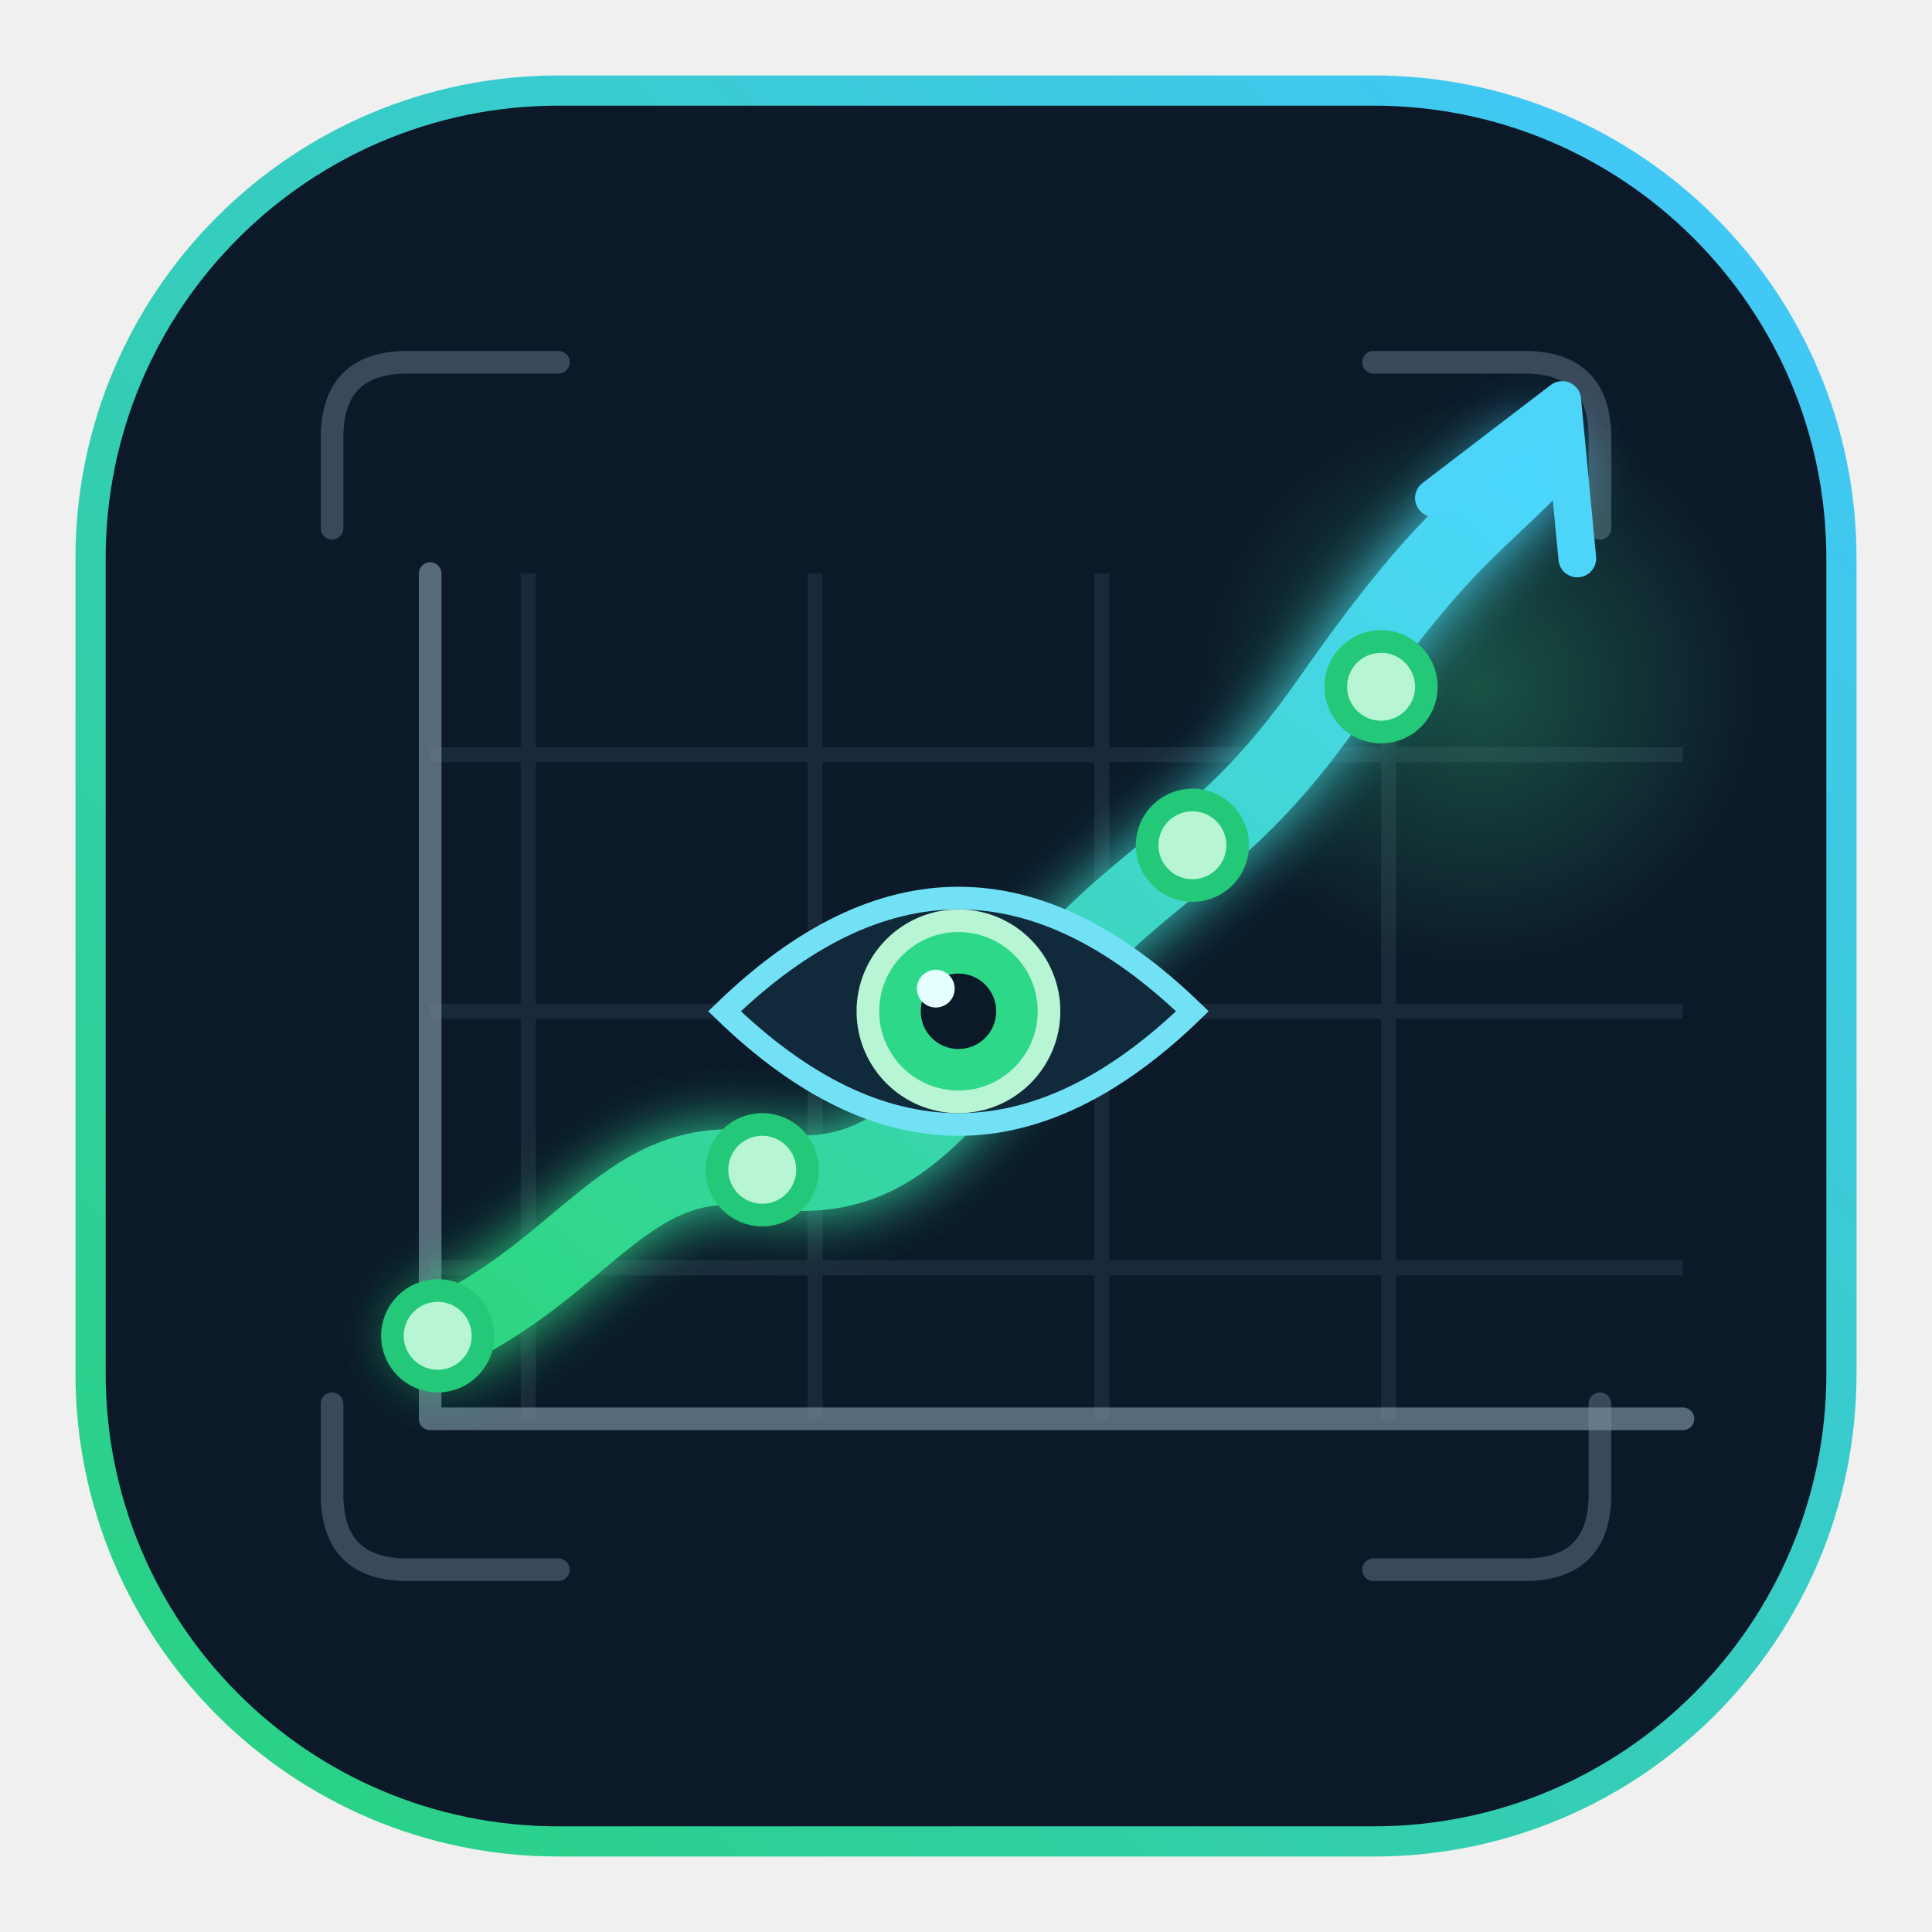
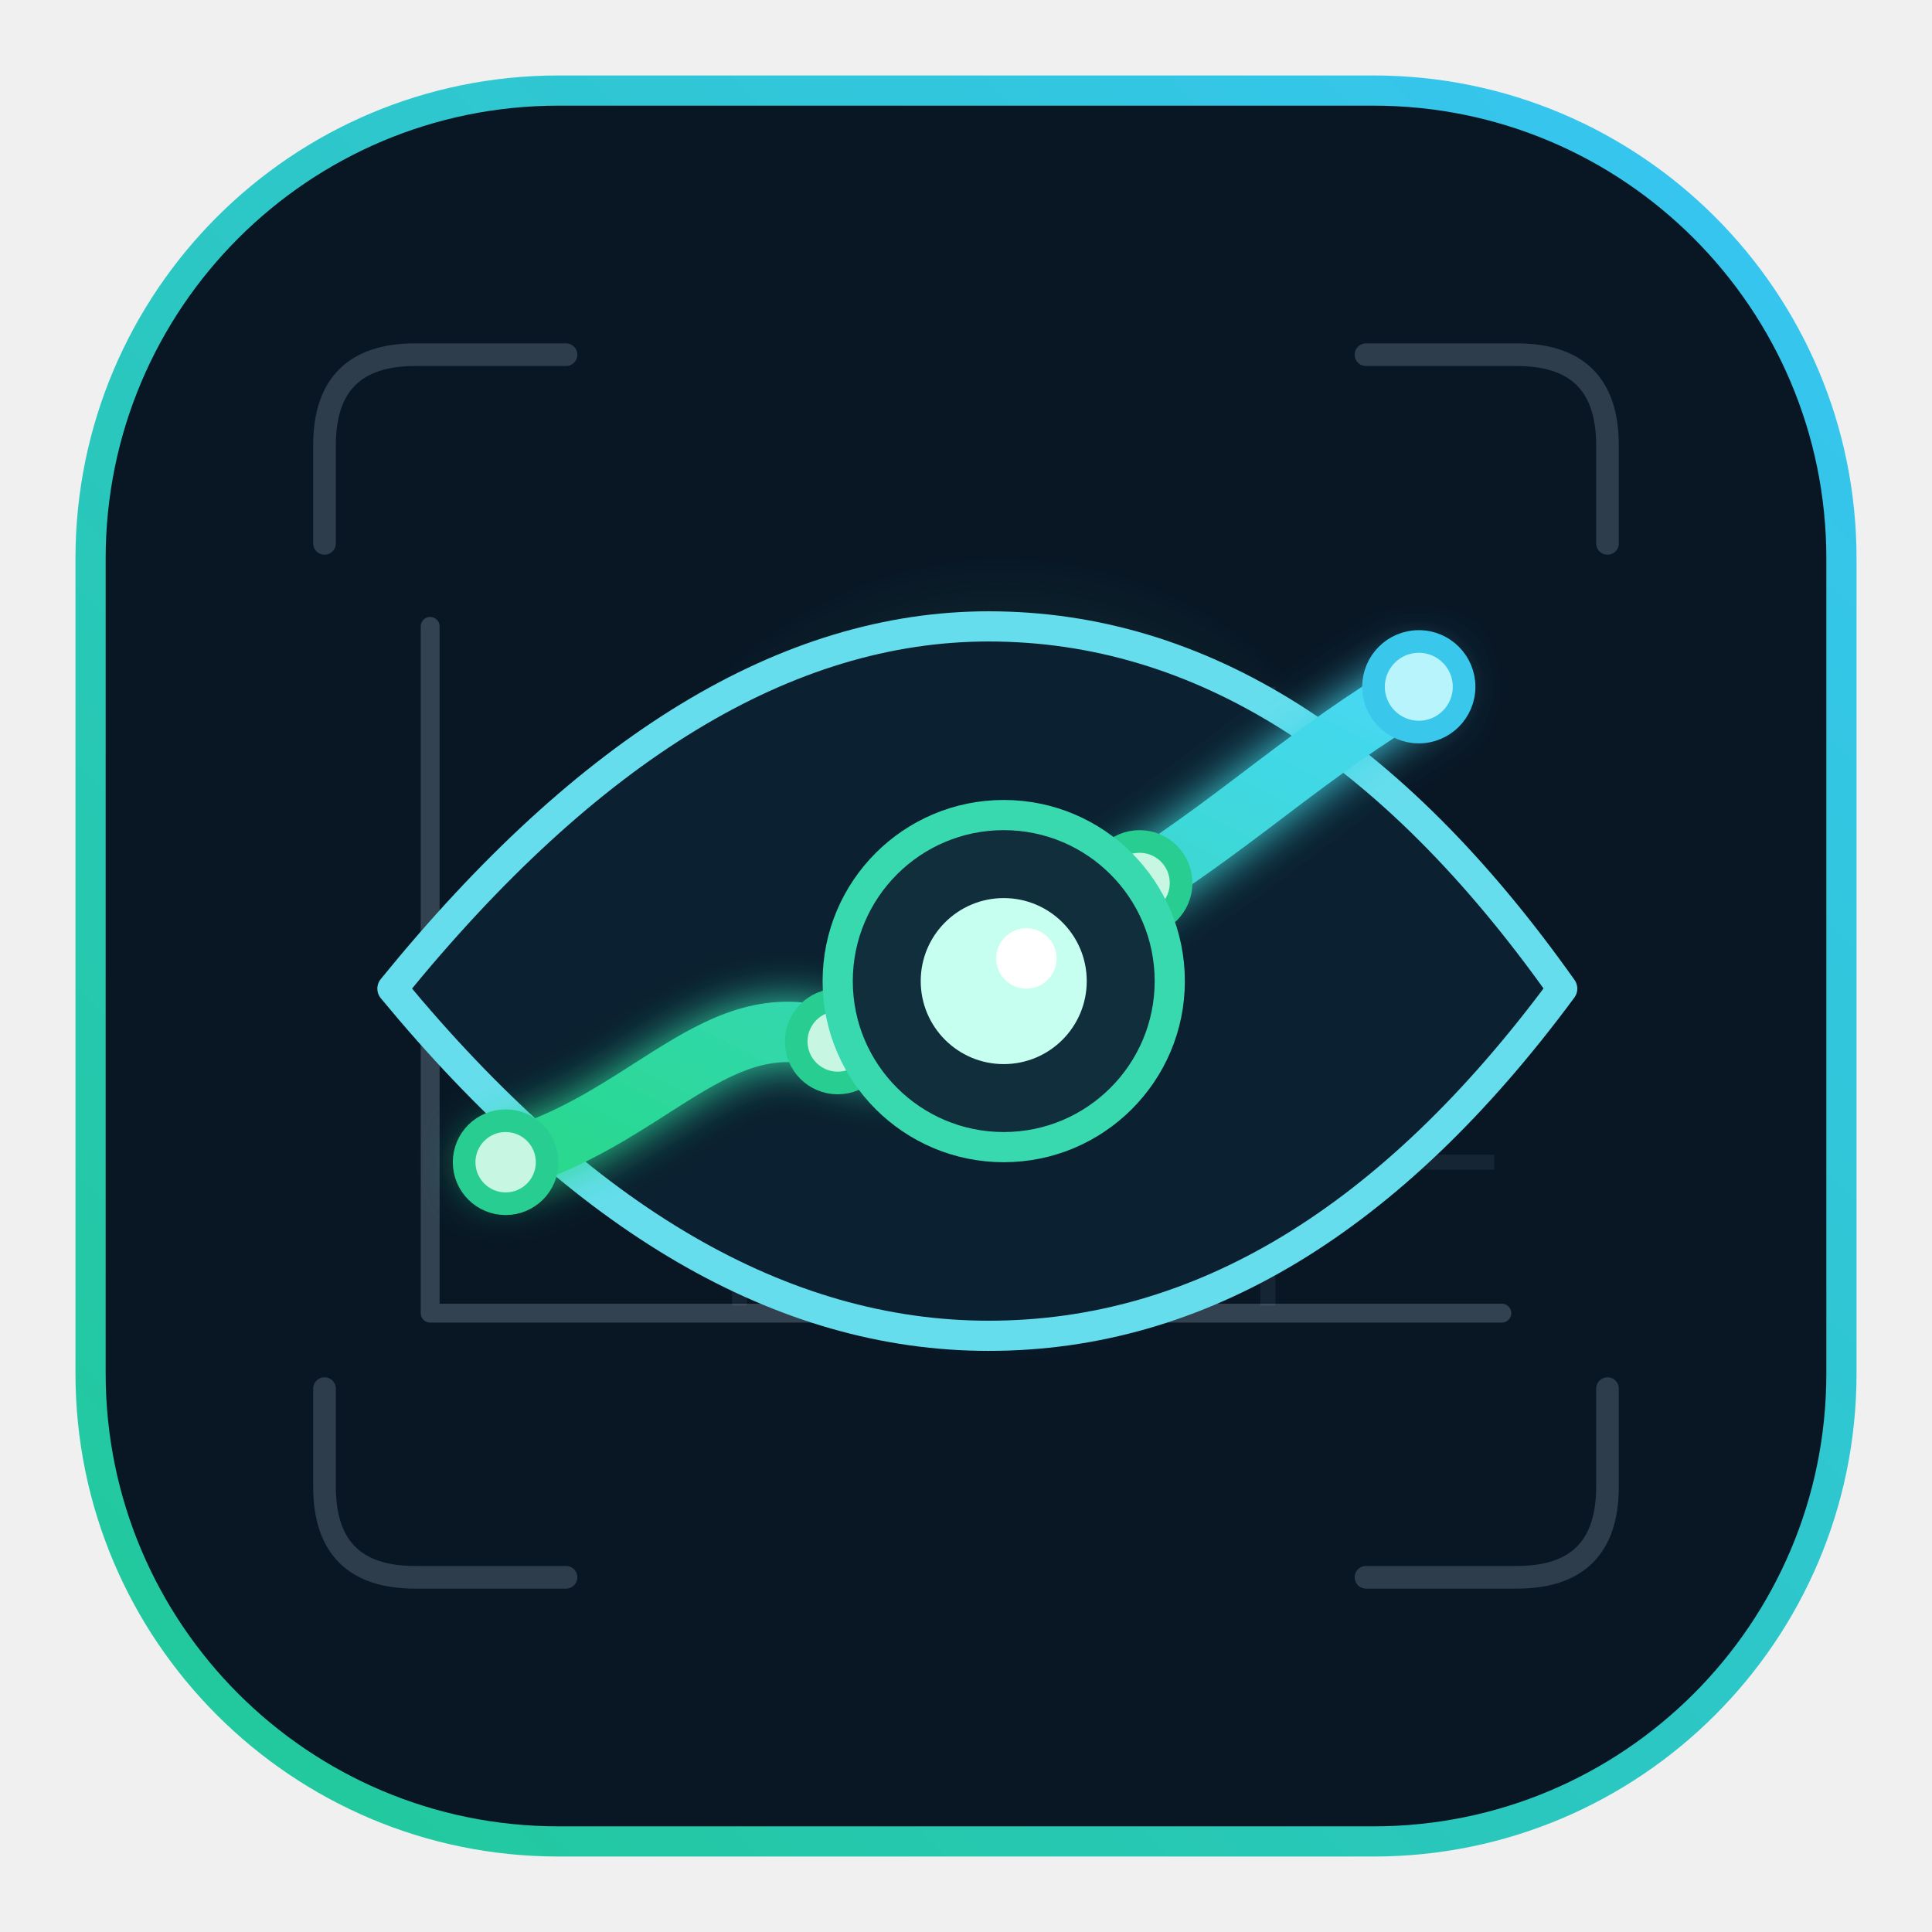
- <svg xmlns="http://www.w3.org/2000/svg" viewBox="0 0 256 256" role="img" aria-label="Ojo de Halcón">
+ <svg xmlns="http://www.w3.org/2000/svg" viewBox="0 0 256 256" role="img" aria-label="Ojo de Halcon">
  <defs>
-     <linearGradient id="frame" x1="0" y1="1" x2="1" y2="0">
-       <stop stop-color="#28d27d" />
-       <stop offset="1" stop-color="#43c7ff" />
+     <linearGradient id="rim" x1="0" y1="1" x2="1" y2="0">
+       <stop stop-color="#20c997" />
+       <stop offset="1" stop-color="#38c5f5" />
    </linearGradient>
-     <linearGradient id="trend" x1="0" y1="1" x2="1" y2="0">
-       <stop stop-color="#2cd67c" />
-       <stop offset="1" stop-color="#4cd6ff" />
+     <linearGradient id="growth" x1="0" y1="1" x2="1" y2="0">
+       <stop stop-color="#28d88b" />
+       <stop offset="1" stop-color="#46d8f5" />
    </linearGradient>
-     <radialGradient id="halo">
-       <stop stop-color="#3bd58a" stop-opacity=".3" />
-       <stop offset="1" stop-color="#3bd58a" stop-opacity="0" />
+     <radialGradient id="iris">
+       <stop stop-color="#39e0ac" stop-opacity=".30" />
+       <stop offset="1" stop-color="#39e0ac" stop-opacity="0" />
    </radialGradient>
-     <filter id="glow" x="-40%" y="-40%" width="180%" height="180%">
-       <feGaussianBlur stdDeviation="4" result="b" />
+     <filter id="softGlow" x="-50%" y="-50%" width="200%" height="200%">
+       <feGaussianBlur stdDeviation="3" result="blur" />
      <feMerge>
-         <feMergeNode in="b" />
+         <feMergeNode in="blur" />
        <feMergeNode in="SourceGraphic" />
      </feMerge>
    </filter>
  </defs>
-   <rect x="12" y="12" width="232" height="232" rx="62" fill="#0b1928" stroke="url(#frame)" stroke-width="4" />
-   <path d="M44 70V58q0-10 10-10h20m138 22V58q0-10-10-10h-20M44 186v12q0 10 10 10h20m138-22v12q0 10-10 10h-20" fill="none" stroke="#7d92a5" stroke-opacity=".4" stroke-width="3" stroke-linecap="round" />
-   <g stroke="#8da4b8" stroke-opacity=".12" stroke-width="2">
-     <path d="M70 76v112m38-112v112m38-112v112m38-112v112M57 100h166m-166 34h166m-166 34h166" />
+   <rect x="12" y="12" width="232" height="232" rx="62" fill="#091725" stroke="url(#rim)" stroke-width="4" />
+   <path d="M43 72V59Q43 47 55 47H75M213 72V59Q213 47 201 47H181M43 184v13q0 12 12 12h20m138-25v13q0 12-12 12h-20" fill="none" stroke="#73899b" stroke-opacity=".34" stroke-width="3" stroke-linecap="round" />
+   <path d="M57 174H199M57 174V83" fill="none" stroke="#8398a8" stroke-opacity=".34" stroke-width="2.5" stroke-linecap="round" />
+   <path d="M64 154h134M64 124h134M98 91v82M133 91v82M168 91v82" fill="none" stroke="#91a7b6" stroke-opacity=".10" stroke-width="2" />
+   <circle cx="133" cy="127" r="53" fill="url(#iris)" />
+   <path d="M52 131Q91 83 131 83Q173 83 207 131Q173 177 131 177Q90 177 52 131Z" fill="#0b2030" stroke="#66ddec" stroke-width="4" stroke-linejoin="round" />
+   <path d="M66 154C86 149 95 132 111 138S137 126 151 117 173 100 188 91" fill="none" stroke="url(#growth)" stroke-width="8" stroke-linecap="round" stroke-linejoin="round" filter="url(#softGlow)" />
+   <g fill="#c7f7e3" stroke="#28ce91" stroke-width="3">
+     <circle cx="67" cy="154" r="5.5" />
+     <circle cx="111" cy="138" r="5.5" />
+     <circle cx="151" cy="117" r="5.5" />
+     <circle cx="188" cy="91" r="6" fill="#b8f4fb" stroke="#39c8ec" />
  </g>
-   <path d="M57 188h166M57 188V76" fill="none" stroke="#7f95a7" stroke-opacity=".65" stroke-width="3" stroke-linecap="round" />
-   <circle cx="196" cy="91" r="38" fill="url(#halo)" />
-   <path d="M58 177c20-9 25-25 43-22s24-9 38-25 23-17 37-37 18-22 27-31" fill="none" stroke="url(#trend)" stroke-width="10" stroke-linecap="round" stroke-linejoin="round" filter="url(#glow)" />
-   <g fill="#b8f5d4" stroke="#23c978" stroke-width="3">
-     <circle cx="58" cy="177" r="6" />
-     <circle cx="101" cy="155" r="6" />
-     <circle cx="158" cy="112" r="6" />
-     <circle cx="183" cy="91" r="6" />
-   </g>
-   <path d="m190 66 17-13 2 21" fill="none" stroke="#4cd5f8" stroke-width="5" stroke-linecap="round" stroke-linejoin="round" />
-   <path d="M96 134q31-30 62 0-31 30-62 0Z" fill="#102a3b" stroke="#73e1f5" stroke-width="3" />
-   <circle cx="127" cy="134" r="12" fill="#2dd889" stroke="#b8f5d4" stroke-width="3" />
-   <circle cx="127" cy="134" r="5" fill="#0b1928" />
-   <circle cx="124" cy="131" r="2.5" fill="#e5ffff" />
+   <circle cx="133" cy="130" r="22" fill="#102e3b" stroke="#39d9b0" stroke-width="4" />
+   <circle cx="133" cy="130" r="11" fill="#c6fff0" />
+   <circle cx="136" cy="127" r="4" fill="#fff" />
</svg>
